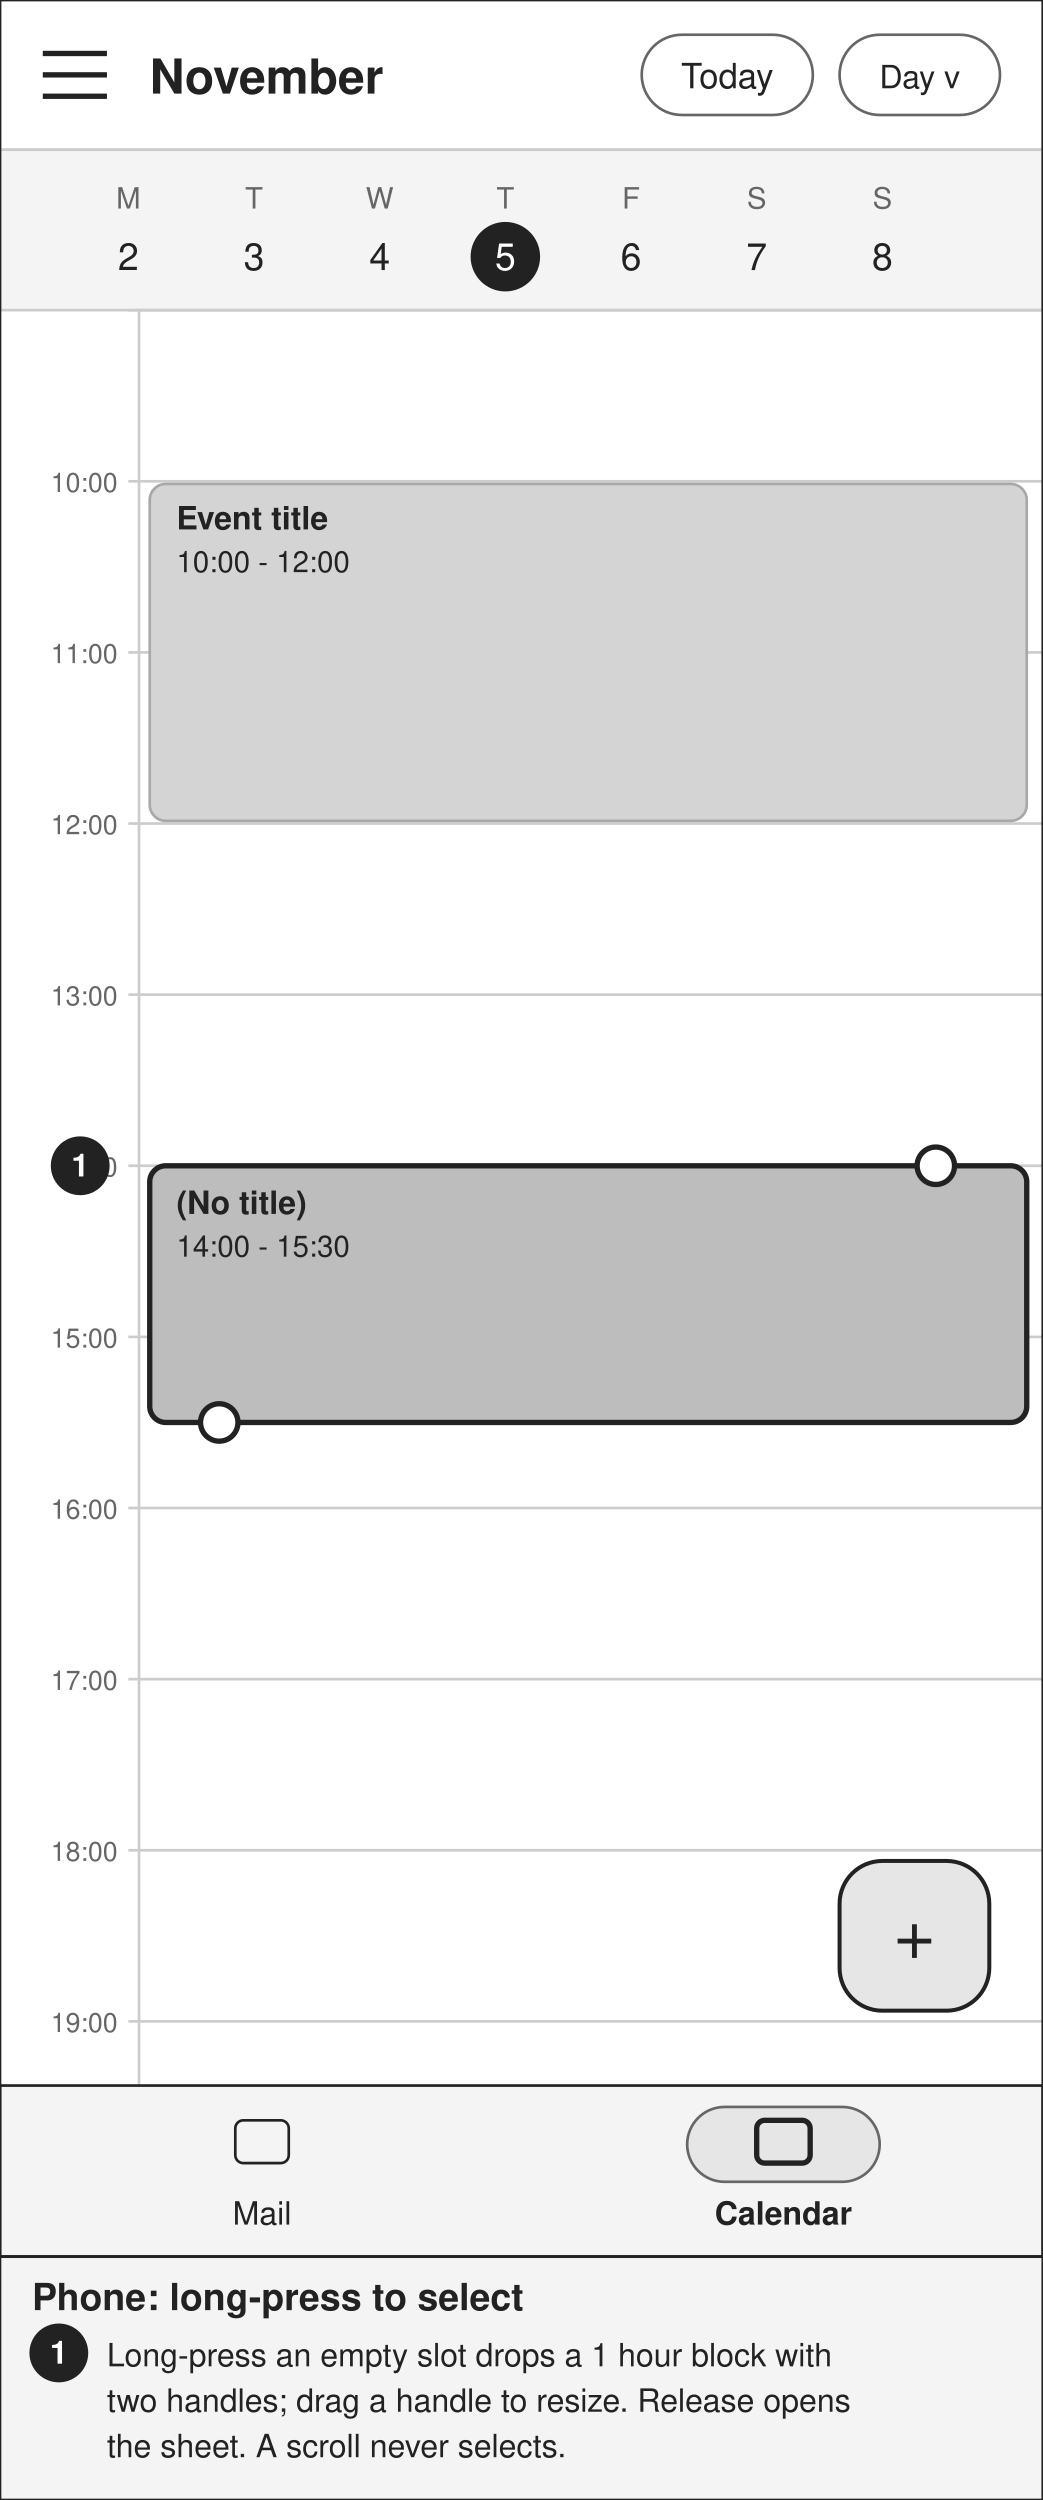
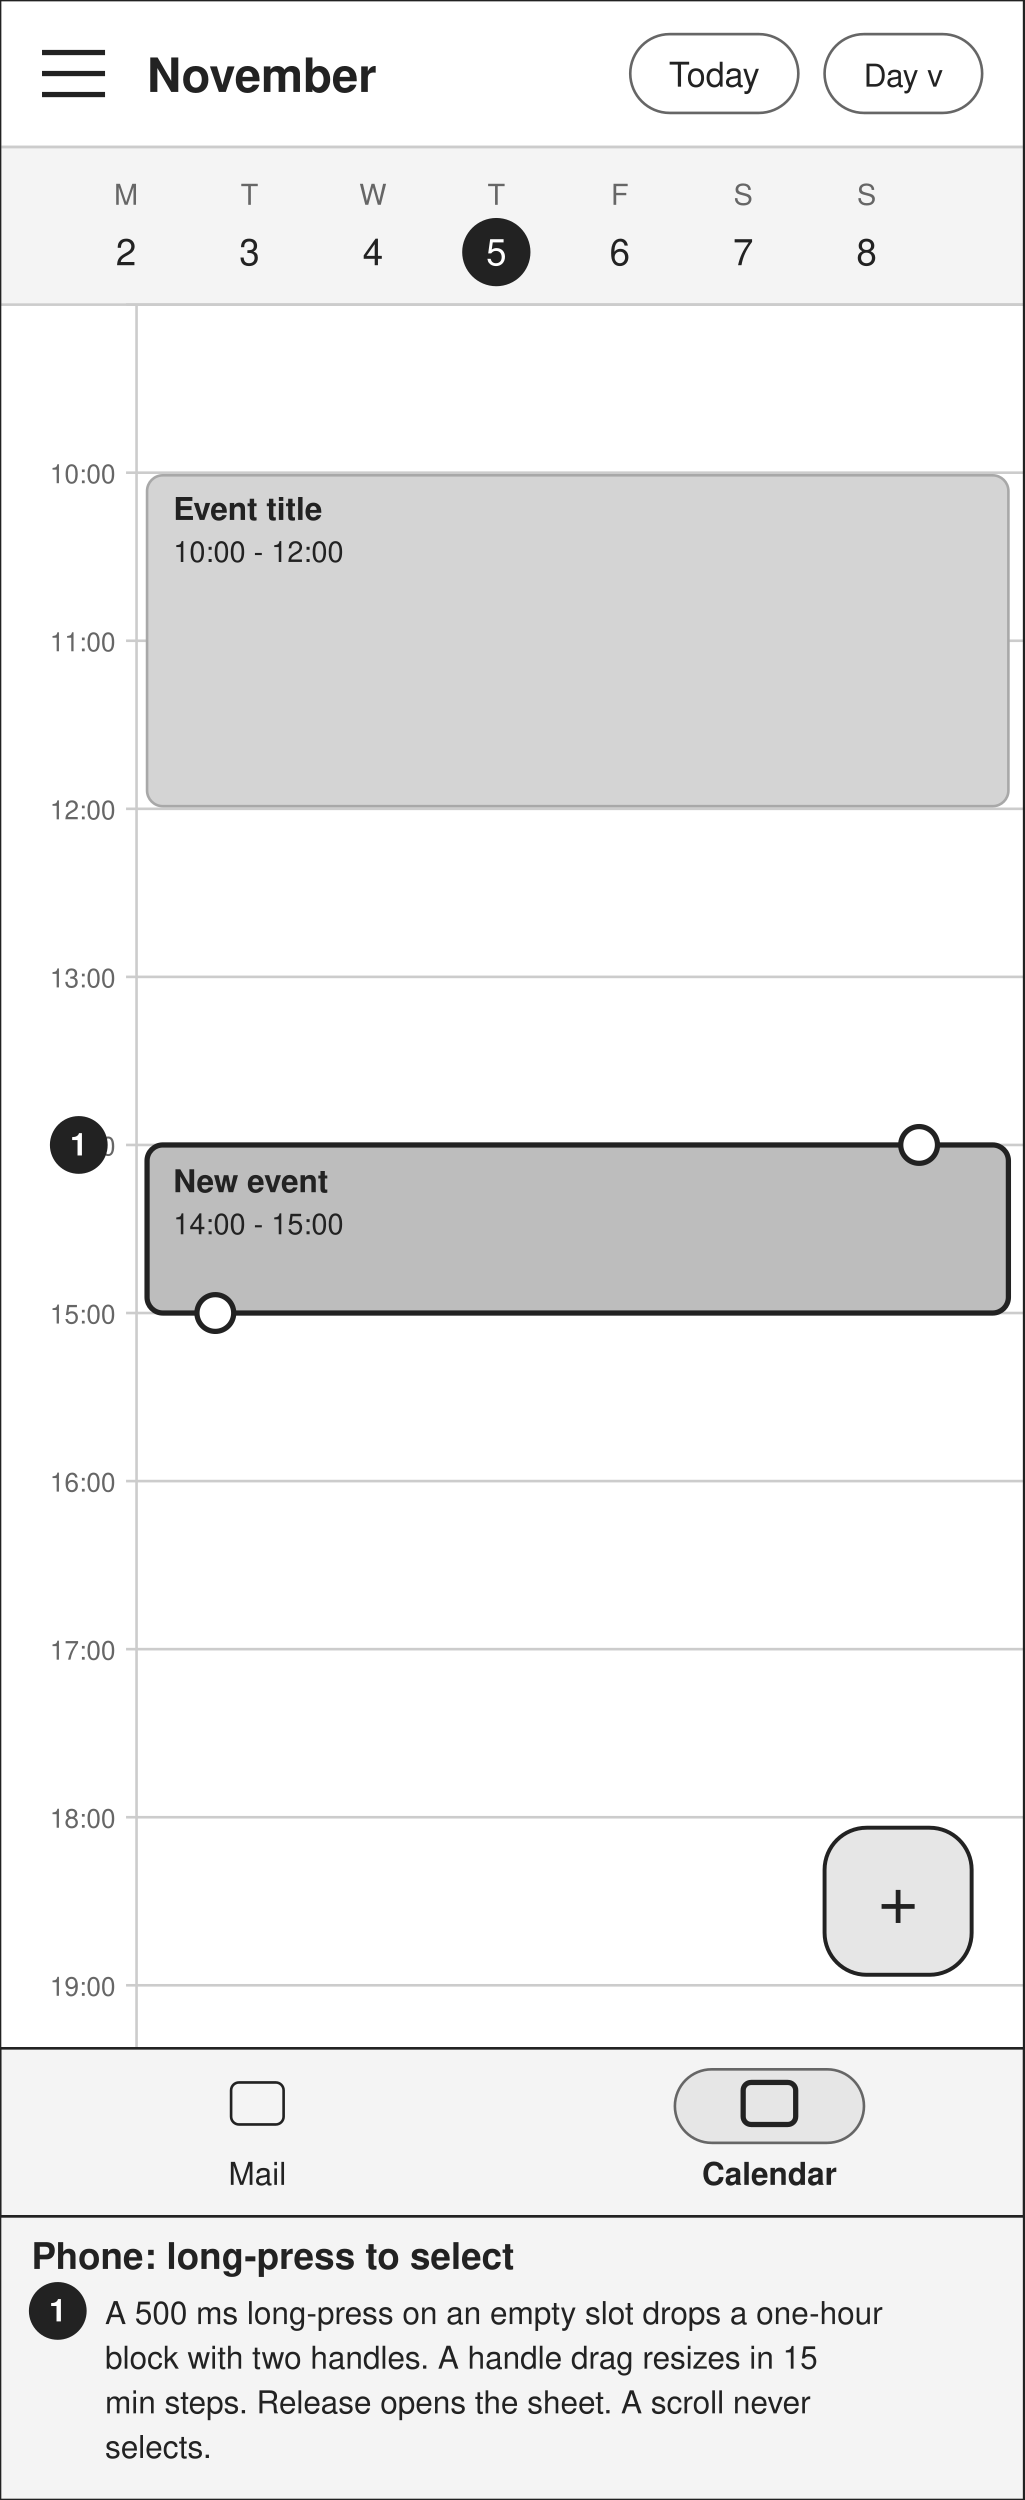
- <svg xmlns="http://www.w3.org/2000/svg" width="390" height="935" viewBox="0 0 390 935">
-   <rect width="390" height="935" fill="#fff" />
+ <svg xmlns="http://www.w3.org/2000/svg" width="390" height="952" viewBox="0 0 390 952">
+   <rect width="390" height="952" fill="#fff" />
  <rect x="0" y="0" width="390" height="56" rx="0" fill="none" stroke="#ccc" stroke-width="1" />
  <line x1="16" y1="20" x2="40" y2="20" stroke="#222" stroke-width="2" />
  <line x1="16" y1="28" x2="40" y2="28" stroke="#222" stroke-width="2" />
  <line x1="16" y1="36" x2="40" y2="36" stroke="#222" stroke-width="2" />
  <text x="56" y="35" font-family="Helvetica, Arial, sans-serif" font-size="18" fill="#222" font-weight="bold">November</text>
  <rect x="240" y="13" width="64" height="30" rx="15" fill="#fff" stroke="#666" stroke-width="1" />
  <text x="272" y="33" font-family="Helvetica, Arial, sans-serif" font-size="13" fill="#222" text-anchor="middle">Today</text>
  <rect x="314" y="13" width="60" height="30" rx="15" fill="none" stroke="#666" stroke-width="1" />
  <text x="344" y="33" font-family="Helvetica, Arial, sans-serif" font-size="12" fill="#222" text-anchor="middle">Day v</text>
  <rect x="0" y="56" width="390" height="60" rx="0" fill="#f4f4f4" stroke="#ccc" stroke-width="1" />
  <text x="48" y="78" font-family="Helvetica, Arial, sans-serif" font-size="11" fill="#666" text-anchor="middle">M</text>
  <text x="48" y="101" font-family="Helvetica, Arial, sans-serif" font-size="14" fill="#222" text-anchor="middle">2</text>
  <text x="95" y="78" font-family="Helvetica, Arial, sans-serif" font-size="11" fill="#666" text-anchor="middle">T</text>
  <text x="95" y="101" font-family="Helvetica, Arial, sans-serif" font-size="14" fill="#222" text-anchor="middle">3</text>
  <text x="142" y="78" font-family="Helvetica, Arial, sans-serif" font-size="11" fill="#666" text-anchor="middle">W</text>
  <text x="142" y="101" font-family="Helvetica, Arial, sans-serif" font-size="14" fill="#222" text-anchor="middle">4</text>
  <text x="189" y="78" font-family="Helvetica, Arial, sans-serif" font-size="11" fill="#666" text-anchor="middle">T</text>
  <circle cx="189" cy="96" r="13" fill="#222" stroke="none" stroke-width="1" />
  <text x="189" y="101" font-family="Helvetica, Arial, sans-serif" font-size="14" fill="#fff" text-anchor="middle">5</text>
  <text x="236" y="78" font-family="Helvetica, Arial, sans-serif" font-size="11" fill="#666" text-anchor="middle">F</text>
  <text x="236" y="101" font-family="Helvetica, Arial, sans-serif" font-size="14" fill="#222" text-anchor="middle">6</text>
  <text x="283" y="78" font-family="Helvetica, Arial, sans-serif" font-size="11" fill="#666" text-anchor="middle">S</text>
  <text x="283" y="101" font-family="Helvetica, Arial, sans-serif" font-size="14" fill="#222" text-anchor="middle">7</text>
  <text x="330" y="78" font-family="Helvetica, Arial, sans-serif" font-size="11" fill="#666" text-anchor="middle">S</text>
  <text x="330" y="101" font-family="Helvetica, Arial, sans-serif" font-size="14" fill="#222" text-anchor="middle">8</text>
  <line x1="48" y1="116" x2="390" y2="116" stroke="#ccc" stroke-width="1" />
  <line x1="48" y1="180" x2="390" y2="180" stroke="#ccc" stroke-width="1" />
  <text x="44" y="184" font-family="Helvetica, Arial, sans-serif" font-size="10" fill="#666" text-anchor="end">10:00</text>
  <line x1="48" y1="244" x2="390" y2="244" stroke="#ccc" stroke-width="1" />
  <text x="44" y="248" font-family="Helvetica, Arial, sans-serif" font-size="10" fill="#666" text-anchor="end">11:00</text>
  <line x1="48" y1="308" x2="390" y2="308" stroke="#ccc" stroke-width="1" />
  <text x="44" y="312" font-family="Helvetica, Arial, sans-serif" font-size="10" fill="#666" text-anchor="end">12:00</text>
  <line x1="48" y1="372" x2="390" y2="372" stroke="#ccc" stroke-width="1" />
  <text x="44" y="376" font-family="Helvetica, Arial, sans-serif" font-size="10" fill="#666" text-anchor="end">13:00</text>
  <line x1="48" y1="436" x2="390" y2="436" stroke="#ccc" stroke-width="1" />
  <text x="44" y="440" font-family="Helvetica, Arial, sans-serif" font-size="10" fill="#666" text-anchor="end">14:00</text>
  <line x1="48" y1="500" x2="390" y2="500" stroke="#ccc" stroke-width="1" />
  <text x="44" y="504" font-family="Helvetica, Arial, sans-serif" font-size="10" fill="#666" text-anchor="end">15:00</text>
  <line x1="48" y1="564" x2="390" y2="564" stroke="#ccc" stroke-width="1" />
  <text x="44" y="568" font-family="Helvetica, Arial, sans-serif" font-size="10" fill="#666" text-anchor="end">16:00</text>
  <line x1="48" y1="628" x2="390" y2="628" stroke="#ccc" stroke-width="1" />
  <text x="44" y="632" font-family="Helvetica, Arial, sans-serif" font-size="10" fill="#666" text-anchor="end">17:00</text>
  <line x1="48" y1="692" x2="390" y2="692" stroke="#ccc" stroke-width="1" />
  <text x="44" y="696" font-family="Helvetica, Arial, sans-serif" font-size="10" fill="#666" text-anchor="end">18:00</text>
  <line x1="48" y1="756" x2="390" y2="756" stroke="#ccc" stroke-width="1" />
  <text x="44" y="760" font-family="Helvetica, Arial, sans-serif" font-size="10" fill="#666" text-anchor="end">19:00</text>
  <line x1="52" y1="116" x2="52" y2="844" stroke="#ccc" stroke-width="1" />
  <rect x="56" y="181" width="328" height="126" rx="6" fill="#d4d4d4" stroke="#a8a8a8" stroke-width="1" />
  <text x="66" y="198" font-family="Helvetica, Arial, sans-serif" font-size="12" fill="#222" font-weight="bold">Event title</text>
  <text x="66" y="214" font-family="Helvetica, Arial, sans-serif" font-size="11" fill="#222">10:00 - 12:00</text>
-   <rect x="56" y="436" width="328" height="96" rx="6" fill="#bdbdbd" stroke="#222" stroke-width="2" />
-   <text x="66" y="454" font-family="Helvetica, Arial, sans-serif" font-size="12" fill="#222" font-weight="bold">(No title)</text>
-   <text x="66" y="470" font-family="Helvetica, Arial, sans-serif" font-size="11" fill="#222">14:00 - 15:30</text>
+   <rect x="56" y="436" width="328" height="64" rx="6" fill="#bdbdbd" stroke="#222" stroke-width="2" />
+   <text x="66" y="454" font-family="Helvetica, Arial, sans-serif" font-size="12" fill="#222" font-weight="bold">New event</text>
+   <text x="66" y="470" font-family="Helvetica, Arial, sans-serif" font-size="11" fill="#222">14:00 - 15:00</text>
  <circle cx="350" cy="436" r="7" fill="#fff" stroke="#222" stroke-width="2" />
-   <circle cx="82" cy="532" r="7" fill="#fff" stroke="#222" stroke-width="2" />
+   <circle cx="82" cy="500" r="7" fill="#fff" stroke="#222" stroke-width="2" />
  <rect x="314" y="696" width="56" height="56" rx="16" fill="#e6e6e6" stroke="#222" stroke-width="1.5" />
  <text x="342" y="732" font-family="Helvetica, Arial, sans-serif" font-size="26" fill="#222" text-anchor="middle">+</text>
  <rect x="0" y="780" width="390" height="64" rx="0" fill="#f4f4f4" stroke="#222" stroke-width="1" />
  <rect x="88" y="793" width="20" height="16" rx="3" fill="none" stroke="#222" stroke-width="1" />
  <text x="98" y="832" font-family="Helvetica, Arial, sans-serif" font-size="12" fill="#222" text-anchor="middle">Mail</text>
  <rect x="257" y="788" width="72" height="28" rx="14" fill="#e6e6e6" stroke="#666" stroke-width="1" />
  <rect x="283" y="793" width="20" height="16" rx="3" fill="none" stroke="#222" stroke-width="2" />
  <text x="293" y="832" font-family="Helvetica, Arial, sans-serif" font-size="12" fill="#222" font-weight="bold" text-anchor="middle">Calendar</text>
  <circle cx="30" cy="436" r="11" fill="#222" stroke="none" stroke-width="1" />
  <text x="30" y="440" font-family="Helvetica, Arial, sans-serif" font-size="12" fill="#fff" font-weight="bold" text-anchor="middle">1</text>
  <rect x="0" y="0" width="390" height="844" rx="0" fill="none" stroke="#222" stroke-width="1" />
-   <rect x="0" y="844" width="390" height="91" rx="0" fill="#f4f4f4" stroke="#222" stroke-width="1" />
+   <rect x="0" y="844" width="390" height="108" rx="0" fill="#f4f4f4" stroke="#222" stroke-width="1" />
  <text x="12" y="864" font-family="Helvetica, Arial, sans-serif" font-size="14" fill="#222" font-weight="bold">Phone: long-press to select</text>
  <circle cx="22" cy="880" r="11" fill="#222" stroke="none" stroke-width="1" />
  <text x="22" y="884" font-family="Helvetica, Arial, sans-serif" font-size="12" fill="#fff" font-weight="bold" text-anchor="middle">1</text>
-   <text x="40" y="885" font-family="Helvetica, Arial, sans-serif" font-size="12" fill="#222">Long-press an empty slot drops a 1 hour block with</text>
-   <text x="40" y="902" font-family="Helvetica, Arial, sans-serif" font-size="12" fill="#222">two handles; drag a handle to resize. Release opens</text>
-   <text x="40" y="919" font-family="Helvetica, Arial, sans-serif" font-size="12" fill="#222">the sheet. A scroll never selects.</text>
+   <text x="40" y="885" font-family="Helvetica, Arial, sans-serif" font-size="12" fill="#222">A 500 ms long-press on an empty slot drops a one-hour</text>
+   <text x="40" y="902" font-family="Helvetica, Arial, sans-serif" font-size="12" fill="#222">block with two handles. A handle drag resizes in 15</text>
+   <text x="40" y="919" font-family="Helvetica, Arial, sans-serif" font-size="12" fill="#222">min steps. Release opens the sheet. A scroll never</text>
+   <text x="40" y="936" font-family="Helvetica, Arial, sans-serif" font-size="12" fill="#222">selects.</text>
</svg>
